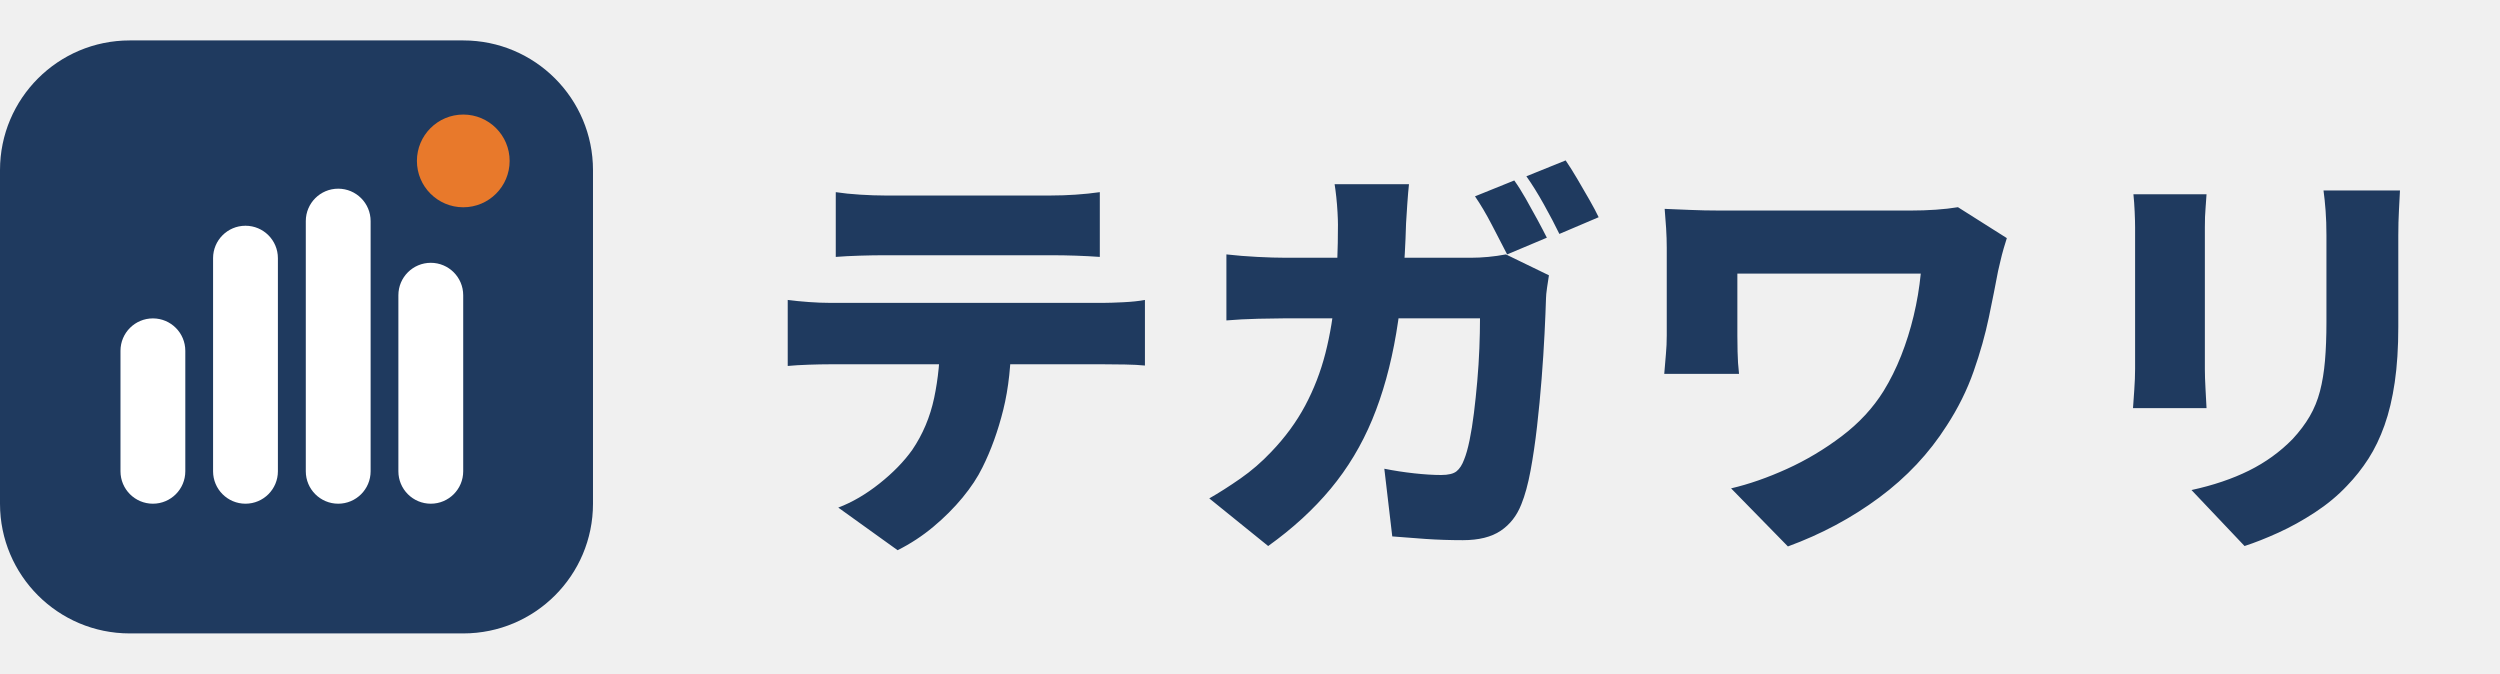
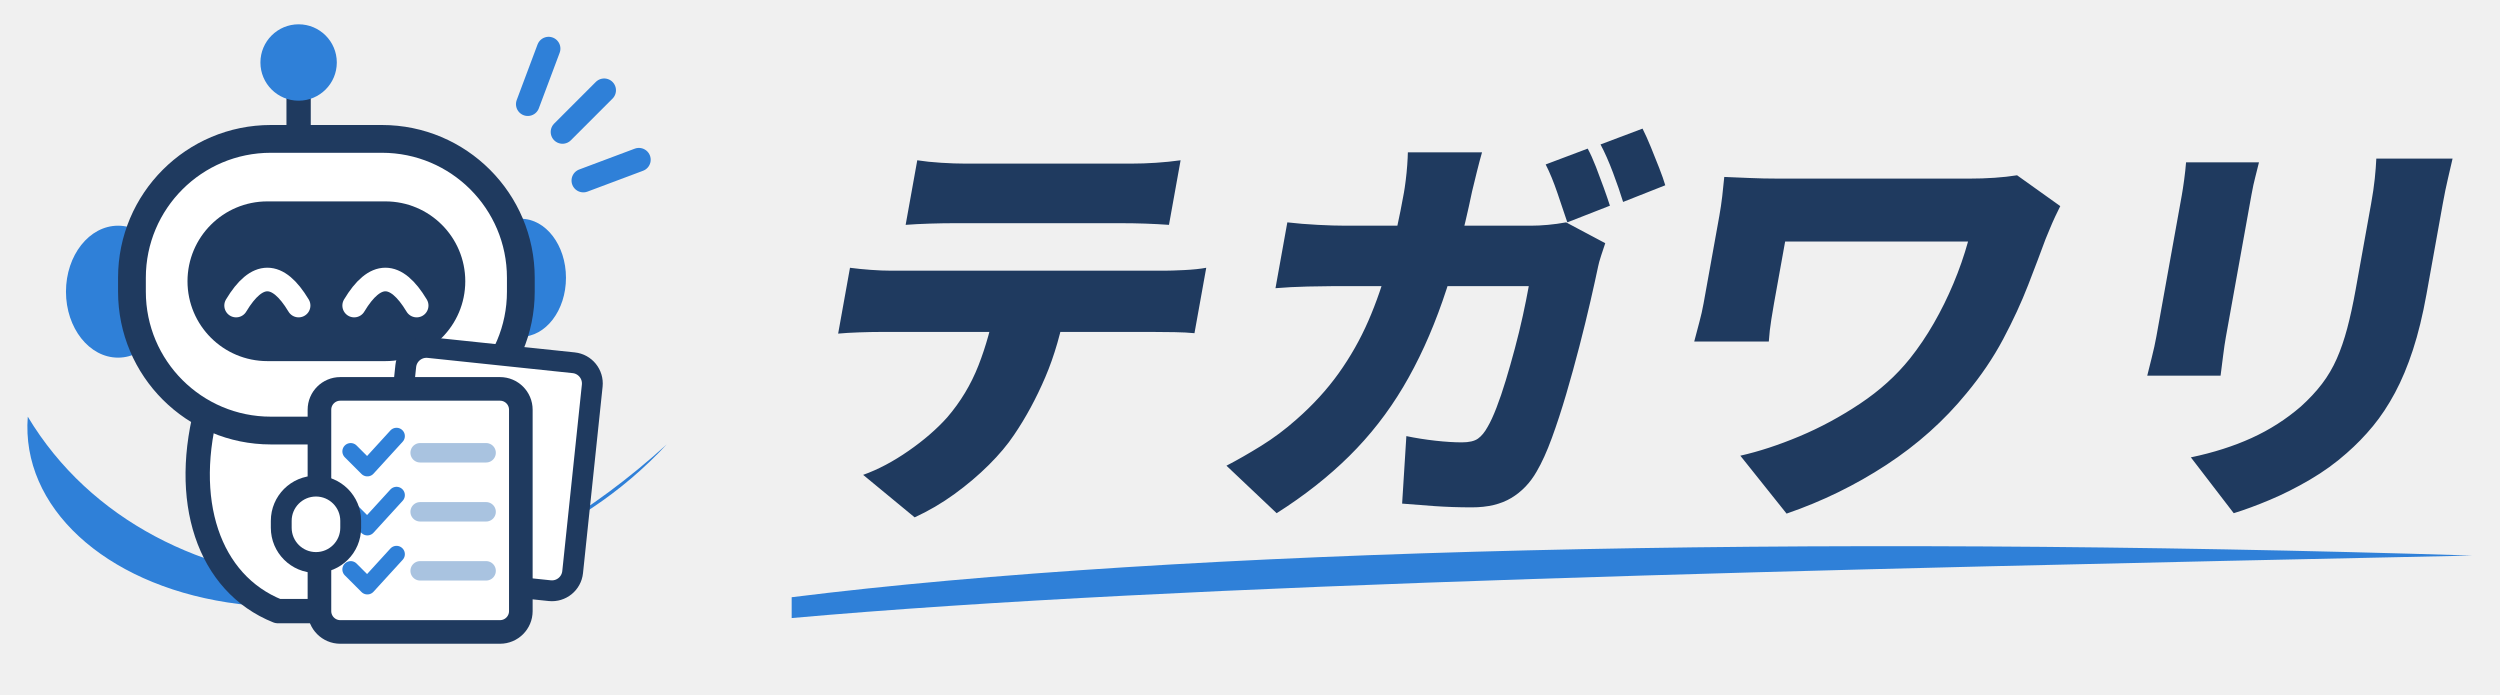
- <svg xmlns="http://www.w3.org/2000/svg" viewBox="0 0 371 100" width="371" height="100" role="img" aria-label="テガワリ">
-   <rect x="0" y="6" width="88" height="88" rx="19.25" fill="#1F3A5F" />
-   <rect x="17.88" y="47.25" width="9.62" height="27.50" rx="4.81" fill="#fff" />
-   <rect x="31.62" y="33.50" width="9.62" height="41.25" rx="4.81" fill="#fff" />
-   <rect x="45.38" y="28.00" width="9.62" height="46.75" rx="4.81" fill="#fff" />
-   <rect x="59.12" y="39.00" width="9.62" height="35.75" rx="4.81" fill="#fff" />
-   <circle cx="68.75" cy="23.88" r="6.88" fill="#E8792B" />
-   <path d="M124.028 28.516Q125.64 28.764 127.655 28.888Q129.67 29.012 131.22 29.012Q132.46 29.012 134.971 29.012Q137.482 29.012 140.613 29.012Q143.744 29.012 146.875 29.012Q150.006 29.012 152.455 29.012Q154.904 29.012 156.02 29.012Q157.756 29.012 159.616 28.888Q161.476 28.764 163.212 28.516V38.126Q161.476 38.002 159.647 37.94Q157.818 37.878 156.02 37.878Q154.904 37.878 152.455 37.878Q150.006 37.878 146.875 37.878Q143.744 37.878 140.613 37.878Q137.482 37.878 134.971 37.878Q132.46 37.878 131.22 37.878Q129.608 37.878 127.593 37.94Q125.578 38.002 124.028 38.126ZM116.898 44.512Q118.324 44.698 120.029 44.822Q121.734 44.946 123.16 44.946Q124.028 44.946 126.446 44.946Q128.864 44.946 132.274 44.946Q135.684 44.946 139.59 44.946Q143.496 44.946 147.402 44.946Q151.308 44.946 154.718 44.946Q158.128 44.946 160.546 44.946Q162.964 44.946 163.77 44.946Q164.762 44.946 166.684 44.853Q168.606 44.76 169.908 44.512V54.246Q168.668 54.122 166.932 54.091Q165.196 54.06 163.77 54.06Q162.964 54.06 160.546 54.06Q158.128 54.06 154.718 54.06Q151.308 54.06 147.402 54.06Q143.496 54.06 139.59 54.06Q135.684 54.06 132.274 54.06Q128.864 54.06 126.446 54.06Q124.028 54.06 123.16 54.06Q121.796 54.06 119.998 54.122Q118.2 54.184 116.898 54.308ZM150.068 49.844Q150.068 56.044 148.89 60.787Q147.712 65.53 145.79 69.374Q144.736 71.544 142.845 73.838Q140.954 76.132 138.505 78.178Q136.056 80.224 133.204 81.65L124.4 75.326Q127.5 74.148 130.507 71.761Q133.514 69.374 135.374 66.77Q137.73 63.298 138.629 59.051Q139.528 54.804 139.528 49.906ZM224.716 26.78Q225.522 27.896 226.421 29.477Q227.32 31.058 228.157 32.608Q228.994 34.158 229.552 35.274L223.662 37.754Q222.67 35.832 221.399 33.383Q220.128 30.934 218.888 29.136ZM232.342 23.804Q233.148 24.982 234.078 26.563Q235.008 28.144 235.876 29.663Q236.744 31.182 237.24 32.236L231.412 34.716Q230.482 32.794 229.118 30.345Q227.754 27.896 226.514 26.16ZM209.092 27.338Q208.968 28.454 208.844 30.252Q208.72 32.05 208.658 33.166Q208.41 42.28 207.201 49.441Q205.992 56.602 203.636 62.275Q201.28 67.948 197.467 72.536Q193.654 77.124 188.198 81.03L179.456 73.962Q181.626 72.722 184.075 71.017Q186.524 69.312 188.632 67.08Q191.732 63.856 193.685 60.198Q195.638 56.54 196.692 52.417Q197.746 48.294 198.149 43.551Q198.552 38.808 198.552 33.352Q198.552 32.67 198.49 31.523Q198.428 30.376 198.304 29.229Q198.18 28.082 198.056 27.338ZM229.862 40.854Q229.738 41.598 229.583 42.683Q229.428 43.768 229.428 44.264Q229.366 46.372 229.211 49.503Q229.056 52.634 228.777 56.199Q228.498 59.764 228.095 63.298Q227.692 66.832 227.134 69.839Q226.576 72.846 225.77 74.83Q224.778 77.372 222.701 78.767Q220.624 80.162 217.09 80.162Q214.238 80.162 211.51 79.976Q208.782 79.79 206.612 79.604L205.434 69.56Q207.604 69.994 209.867 70.242Q212.13 70.49 213.866 70.49Q215.478 70.49 216.16 69.932Q216.842 69.374 217.276 68.196Q217.71 67.142 218.082 65.344Q218.454 63.546 218.733 61.283Q219.012 59.02 219.229 56.54Q219.446 54.06 219.539 51.673Q219.632 49.286 219.632 47.24H190.74Q189.314 47.24 186.741 47.302Q184.168 47.364 181.998 47.55V37.754Q184.168 38.002 186.586 38.126Q189.004 38.25 190.74 38.25H218.33Q219.508 38.25 220.841 38.126Q222.174 38.002 223.476 37.754ZM297.814 35.336Q297.628 35.894 297.349 36.855Q297.07 37.816 296.853 38.777Q296.636 39.738 296.512 40.234Q295.954 43.21 295.148 47.085Q294.342 50.96 292.885 55.114Q291.428 59.268 288.886 63.174Q284.98 69.312 278.873 73.838Q272.766 78.364 265.326 81.092L256.894 72.474Q260.862 71.544 265.171 69.591Q269.48 67.638 273.324 64.724Q277.168 61.81 279.524 58.028Q281.012 55.61 282.128 52.789Q283.244 49.968 283.988 46.868Q284.732 43.768 285.042 40.606Q284.174 40.606 282.5 40.606Q280.826 40.606 278.625 40.606Q276.424 40.606 273.975 40.606Q271.526 40.606 269.077 40.606Q266.628 40.606 264.427 40.606Q262.226 40.606 260.49 40.606Q258.754 40.606 257.824 40.606Q257.824 41.226 257.824 42.063Q257.824 42.9 257.824 43.892Q257.824 44.884 257.824 45.907Q257.824 46.93 257.824 47.922Q257.824 48.914 257.824 49.782Q257.824 50.464 257.855 52.169Q257.886 53.874 258.072 55.486H246.974Q247.098 53.874 247.222 52.541Q247.346 51.208 247.346 49.782Q247.346 48.728 247.346 47.023Q247.346 45.318 247.346 43.365Q247.346 41.412 247.346 39.645Q247.346 37.878 247.346 36.762Q247.346 35.398 247.253 33.879Q247.16 32.36 247.036 30.996Q248.648 31.058 250.787 31.151Q252.926 31.244 255.158 31.244Q255.716 31.244 257.297 31.244Q258.878 31.244 261.11 31.244Q263.342 31.244 265.946 31.244Q268.55 31.244 271.185 31.244Q273.82 31.244 276.269 31.244Q278.718 31.244 280.609 31.244Q282.5 31.244 283.554 31.244Q285.476 31.244 287.274 31.12Q289.072 30.996 290.56 30.748ZM356.156 28.268Q356.094 29.632 356.001 31.275Q355.908 32.918 355.908 34.964Q355.908 36.762 355.908 39.273Q355.908 41.784 355.908 44.264Q355.908 46.744 355.908 48.48Q355.908 53.13 355.381 56.726Q354.854 60.322 353.862 63.112Q352.87 65.902 351.475 68.072Q350.08 70.242 348.282 72.102Q346.236 74.272 343.539 76.039Q340.842 77.806 338.114 79.046Q335.386 80.286 333.092 81.03L325.218 72.722Q330.054 71.668 333.743 69.839Q337.432 68.01 340.222 65.158Q341.772 63.484 342.764 61.779Q343.756 60.074 344.283 58.059Q344.81 56.044 345.027 53.533Q345.244 51.022 345.244 47.798Q345.244 46.0 345.244 43.582Q345.244 41.164 345.244 38.808Q345.244 36.452 345.244 34.964Q345.244 32.918 345.12 31.275Q344.996 29.632 344.81 28.268ZM327.45 28.826Q327.388 30.004 327.295 31.027Q327.202 32.05 327.202 33.724Q327.202 34.53 327.202 36.111Q327.202 37.692 327.202 39.738Q327.202 41.784 327.202 43.985Q327.202 46.186 327.202 48.294Q327.202 50.402 327.202 52.107Q327.202 53.812 327.202 54.804Q327.202 55.982 327.295 57.656Q327.388 59.33 327.45 60.57H316.538Q316.6 59.64 316.724 57.904Q316.848 56.168 316.848 54.742Q316.848 53.75 316.848 52.045Q316.848 50.34 316.848 48.232Q316.848 46.124 316.848 43.923Q316.848 41.722 316.848 39.707Q316.848 37.692 316.848 36.111Q316.848 34.53 316.848 33.724Q316.848 32.856 316.786 31.43Q316.724 30.004 316.6 28.826Z" fill="#1F3A5F" />
+ <svg xmlns="http://www.w3.org/2000/svg" viewBox="0 0 360 100" width="360" height="100" role="img" aria-label="テガワリ">
+   <path d="M4 60C2 86 52 104 96 64C70 92 22 90 4 60Z" fill="#2F80D8" />
+   <ellipse cx="17" cy="42" rx="7.5" ry="9.5" fill="#2F80D8" />
+   <ellipse cx="75" cy="40" rx="6.5" ry="8.5" fill="#2F80D8" />
+   <path d="M43 21V12" stroke="#1F3A5F" stroke-width="3.5" stroke-linecap="round" />
+   <circle cx="43" cy="9" r="5.5" fill="#2F80D8" />
+   <path d="M30 58C26 72 30 84 40 88H50V60Z" fill="#fff" stroke="#1F3A5F" stroke-width="3.5" stroke-linejoin="round" />
+   <rect x="19" y="20" width="56" height="42" rx="20" fill="#fff" stroke="#1F3A5F" stroke-width="4" />
+   <rect x="27" y="29" width="40" height="23" rx="11.5" fill="#1F3A5F" />
+   <path d="M34 44Q38.5 36.5 43 44M51 44Q55.5 36.5 60 44" fill="none" stroke="#fff" stroke-width="3.4" stroke-linecap="round" />
+   <rect x="57" y="51" width="27" height="33" rx="3" fill="#fff" stroke="#1F3A5F" stroke-width="3" transform="rotate(6 70 67)" />
+   <rect x="46" y="56" width="29" height="35" rx="3" fill="#fff" stroke="#1F3A5F" stroke-width="3.4" />
+   <path d="M50.5 65l2.4 2.4 4.2-4.6" fill="none" stroke="#2F80D8" stroke-width="2.4" stroke-linecap="round" stroke-linejoin="round" />
+   <path d="M60.5 65.2H70" stroke="#A9C3E0" stroke-width="2.8" stroke-linecap="round" />
+   <path d="M50.5 73.5l2.4 2.4 4.2-4.6" fill="none" stroke="#2F80D8" stroke-width="2.4" stroke-linecap="round" stroke-linejoin="round" />
+   <path d="M60.5 73.7H70" stroke="#A9C3E0" stroke-width="2.8" stroke-linecap="round" />
+   <path d="M50.5 82l2.4 2.4 4.2-4.6" fill="none" stroke="#2F80D8" stroke-width="2.4" stroke-linecap="round" stroke-linejoin="round" />
+   <path d="M60.5 82.2H70" stroke="#A9C3E0" stroke-width="2.8" stroke-linecap="round" />
+   <rect x="40.5" y="70" width="10" height="11" rx="5" fill="#fff" stroke="#1F3A5F" stroke-width="3" />
+   <path d="M79 7l-3 8M87 13l-6 6M92 23l-8 3" stroke="#2F80D8" stroke-width="3.4" stroke-linecap="round" />
+   <path d="M132.086 23.08Q133.602 23.32 135.531 23.44Q137.459 23.56 138.959 23.56Q140.159 23.56 142.589 23.56Q145.019 23.56 148.049 23.56Q151.079 23.56 154.109 23.56Q157.139 23.56 159.509 23.56Q161.879 23.56 162.959 23.56Q164.639 23.56 166.461 23.44Q168.282 23.32 170.006 23.08L168.332 32.38Q166.673 32.26 164.914 32.2Q163.155 32.14 161.415 32.14Q160.335 32.14 157.965 32.14Q155.595 32.14 152.565 32.14Q149.535 32.14 146.505 32.14Q143.475 32.14 141.045 32.14Q138.615 32.14 137.415 32.14Q135.855 32.14 133.894 32.2Q131.933 32.26 130.412 32.38ZM122.399 38.56Q123.747 38.74 125.375 38.86Q127.004 38.98 128.384 38.98Q129.224 38.98 131.564 38.98Q133.904 38.98 137.204 38.98Q140.504 38.98 144.284 38.98Q148.064 38.98 151.844 38.98Q155.624 38.98 158.924 38.98Q162.224 38.98 164.564 38.98Q166.904 38.98 167.684 38.98Q168.644 38.98 170.52 38.89Q172.396 38.8 173.699 38.56L172.004 47.98Q170.825 47.86 169.151 47.83Q167.476 47.8 166.096 47.8Q165.316 47.8 162.976 47.8Q160.636 47.8 157.336 47.8Q154.036 47.8 150.256 47.8Q146.476 47.8 142.696 47.8Q138.916 47.8 135.616 47.8Q132.316 47.8 129.976 47.8Q127.636 47.8 126.796 47.8Q125.476 47.8 123.725 47.86Q121.974 47.92 120.693 48.04ZM153.57 43.72Q152.49 49.72 150.524 54.31Q148.558 58.9 146.028 62.62Q144.63 64.72 142.401 66.94Q140.171 69.16 137.445 71.14Q134.718 73.12 131.71 74.5L124.292 68.38Q127.497 67.24 130.823 64.93Q134.148 62.62 136.402 60.1Q139.287 56.74 140.897 52.63Q142.506 48.52 143.36 43.78ZM228.628 21.4Q229.214 22.48 229.808 24.01Q230.403 25.54 230.943 27.04Q231.483 28.54 231.828 29.62L225.696 32.02Q225.071 30.16 224.268 27.79Q223.464 25.42 222.578 23.68ZM236.526 18.52Q237.101 19.66 237.726 21.19Q238.35 22.72 238.926 24.19Q239.501 25.66 239.798 26.68L233.726 29.08Q233.16 27.22 232.267 24.85Q231.374 22.48 230.476 20.8ZM213.411 21.94Q213.096 23.02 212.663 24.76Q212.23 26.5 211.976 27.58Q210.148 36.4 207.731 43.33Q205.313 50.26 202.045 55.75Q198.777 61.24 194.288 65.68Q189.798 70.12 183.838 73.9L176.609 67.06Q178.925 65.86 181.592 64.21Q184.259 62.56 186.688 60.4Q190.25 57.28 192.777 53.74Q195.304 50.2 197.042 46.21Q198.78 42.22 199.997 37.63Q201.213 33.04 202.163 27.76Q202.282 27.1 202.422 25.99Q202.562 24.88 202.641 23.77Q202.721 22.66 202.731 21.94ZM231.156 35.02Q230.907 35.74 230.568 36.79Q230.229 37.84 230.142 38.32Q229.715 40.36 229.02 43.39Q228.324 46.42 227.433 49.87Q226.542 53.32 225.537 56.74Q224.531 60.16 223.467 63.07Q222.404 65.98 221.278 67.9Q219.875 70.36 217.622 71.71Q215.369 73.06 211.949 73.06Q209.189 73.06 206.582 72.88Q203.974 72.7 201.906 72.52L202.516 62.8Q204.54 63.22 206.687 63.46Q208.834 63.7 210.514 63.7Q212.074 63.7 212.831 63.16Q213.588 62.62 214.214 61.48Q214.817 60.46 215.49 58.72Q216.164 56.98 216.828 54.79Q217.492 52.6 218.134 50.2Q218.776 47.8 219.282 45.49Q219.788 43.18 220.144 41.2H192.184Q190.804 41.2 188.303 41.26Q185.802 41.32 183.67 41.5L185.376 32.02Q187.433 32.26 189.752 32.38Q192.07 32.5 193.75 32.5H220.45Q221.59 32.5 222.902 32.38Q224.213 32.26 225.516 32.02ZM296.678 29.68Q296.4 30.22 295.963 31.15Q295.526 32.08 295.148 33.01Q294.771 33.94 294.564 34.42Q293.506 37.3 292.051 41.05Q290.596 44.8 288.462 48.82Q286.329 52.84 283.188 56.62Q278.339 62.56 271.641 66.94Q264.942 71.32 257.267 73.96L250.608 65.62Q254.61 64.72 259.121 62.83Q263.631 60.94 267.858 58.12Q272.086 55.3 275.025 51.64Q276.886 49.3 278.457 46.57Q280.029 43.84 281.289 40.84Q282.549 37.84 283.4 34.78Q282.56 34.78 280.94 34.78Q279.32 34.78 277.19 34.78Q275.06 34.78 272.69 34.78Q270.32 34.78 267.95 34.78Q265.58 34.78 263.45 34.78Q261.32 34.78 259.64 34.78Q257.96 34.78 257.06 34.78Q256.952 35.38 256.806 36.19Q256.66 37.0 256.487 37.96Q256.314 38.92 256.136 39.91Q255.958 40.9 255.785 41.86Q255.612 42.82 255.461 43.66Q255.342 44.32 255.075 45.97Q254.808 47.62 254.708 49.18H243.968Q244.368 47.62 244.721 46.33Q245.073 45.04 245.321 43.66Q245.505 42.64 245.802 40.99Q246.099 39.34 246.439 37.45Q246.779 35.56 247.087 33.85Q247.395 32.14 247.589 31.06Q247.827 29.74 248.001 28.27Q248.176 26.8 248.294 25.48Q249.843 25.54 251.897 25.63Q253.95 25.72 256.11 25.72Q256.65 25.72 258.18 25.72Q259.71 25.72 261.87 25.72Q264.03 25.72 266.55 25.72Q269.07 25.72 271.62 25.72Q274.17 25.72 276.54 25.72Q278.91 25.72 280.74 25.72Q282.57 25.72 283.59 25.72Q285.45 25.72 287.212 25.6Q288.974 25.48 290.457 25.24ZM353.169 22.84Q352.871 24.16 352.495 25.75Q352.119 27.34 351.762 29.32Q351.449 31.06 351.012 33.49Q350.574 35.92 350.142 38.32Q349.71 40.72 349.408 42.4Q348.598 46.9 347.462 50.38Q346.325 53.86 344.879 56.56Q343.433 59.26 341.705 61.36Q339.977 63.46 337.913 65.26Q335.555 67.36 332.637 69.07Q329.72 70.78 326.864 71.98Q324.008 73.18 321.658 73.9L315.485 65.86Q320.349 64.84 324.237 63.07Q328.126 61.3 331.323 58.54Q333.114 56.92 334.371 55.27Q335.628 53.62 336.489 51.67Q337.35 49.72 337.998 47.29Q338.645 44.86 339.207 41.74Q339.52 40.0 339.941 37.66Q340.362 35.32 340.773 33.04Q341.183 30.76 341.442 29.32Q341.799 27.34 341.965 25.75Q342.131 24.16 342.189 22.84ZM325.292 23.38Q325.026 24.52 324.758 25.51Q324.49 26.5 324.198 28.12Q324.058 28.9 323.783 30.43Q323.507 31.96 323.151 33.94Q322.794 35.92 322.411 38.05Q322.028 40.18 321.66 42.22Q321.293 44.26 320.996 45.91Q320.699 47.56 320.526 48.52Q320.321 49.66 320.12 51.28Q319.918 52.9 319.762 54.1H309.202Q309.424 53.2 309.846 51.52Q310.269 49.84 310.517 48.46Q310.69 47.5 310.987 45.85Q311.284 44.2 311.651 42.16Q312.018 40.12 312.402 37.99Q312.785 35.86 313.136 33.91Q313.487 31.96 313.763 30.43Q314.038 28.9 314.178 28.12Q314.33 27.28 314.518 25.9Q314.706 24.52 314.792 23.38Z" fill="#1F3A5F" />
+   <path d="M114 86C170 79 260 77 356 80C262 82 170 84 114 89Z" fill="#2F80D8" />
</svg>
